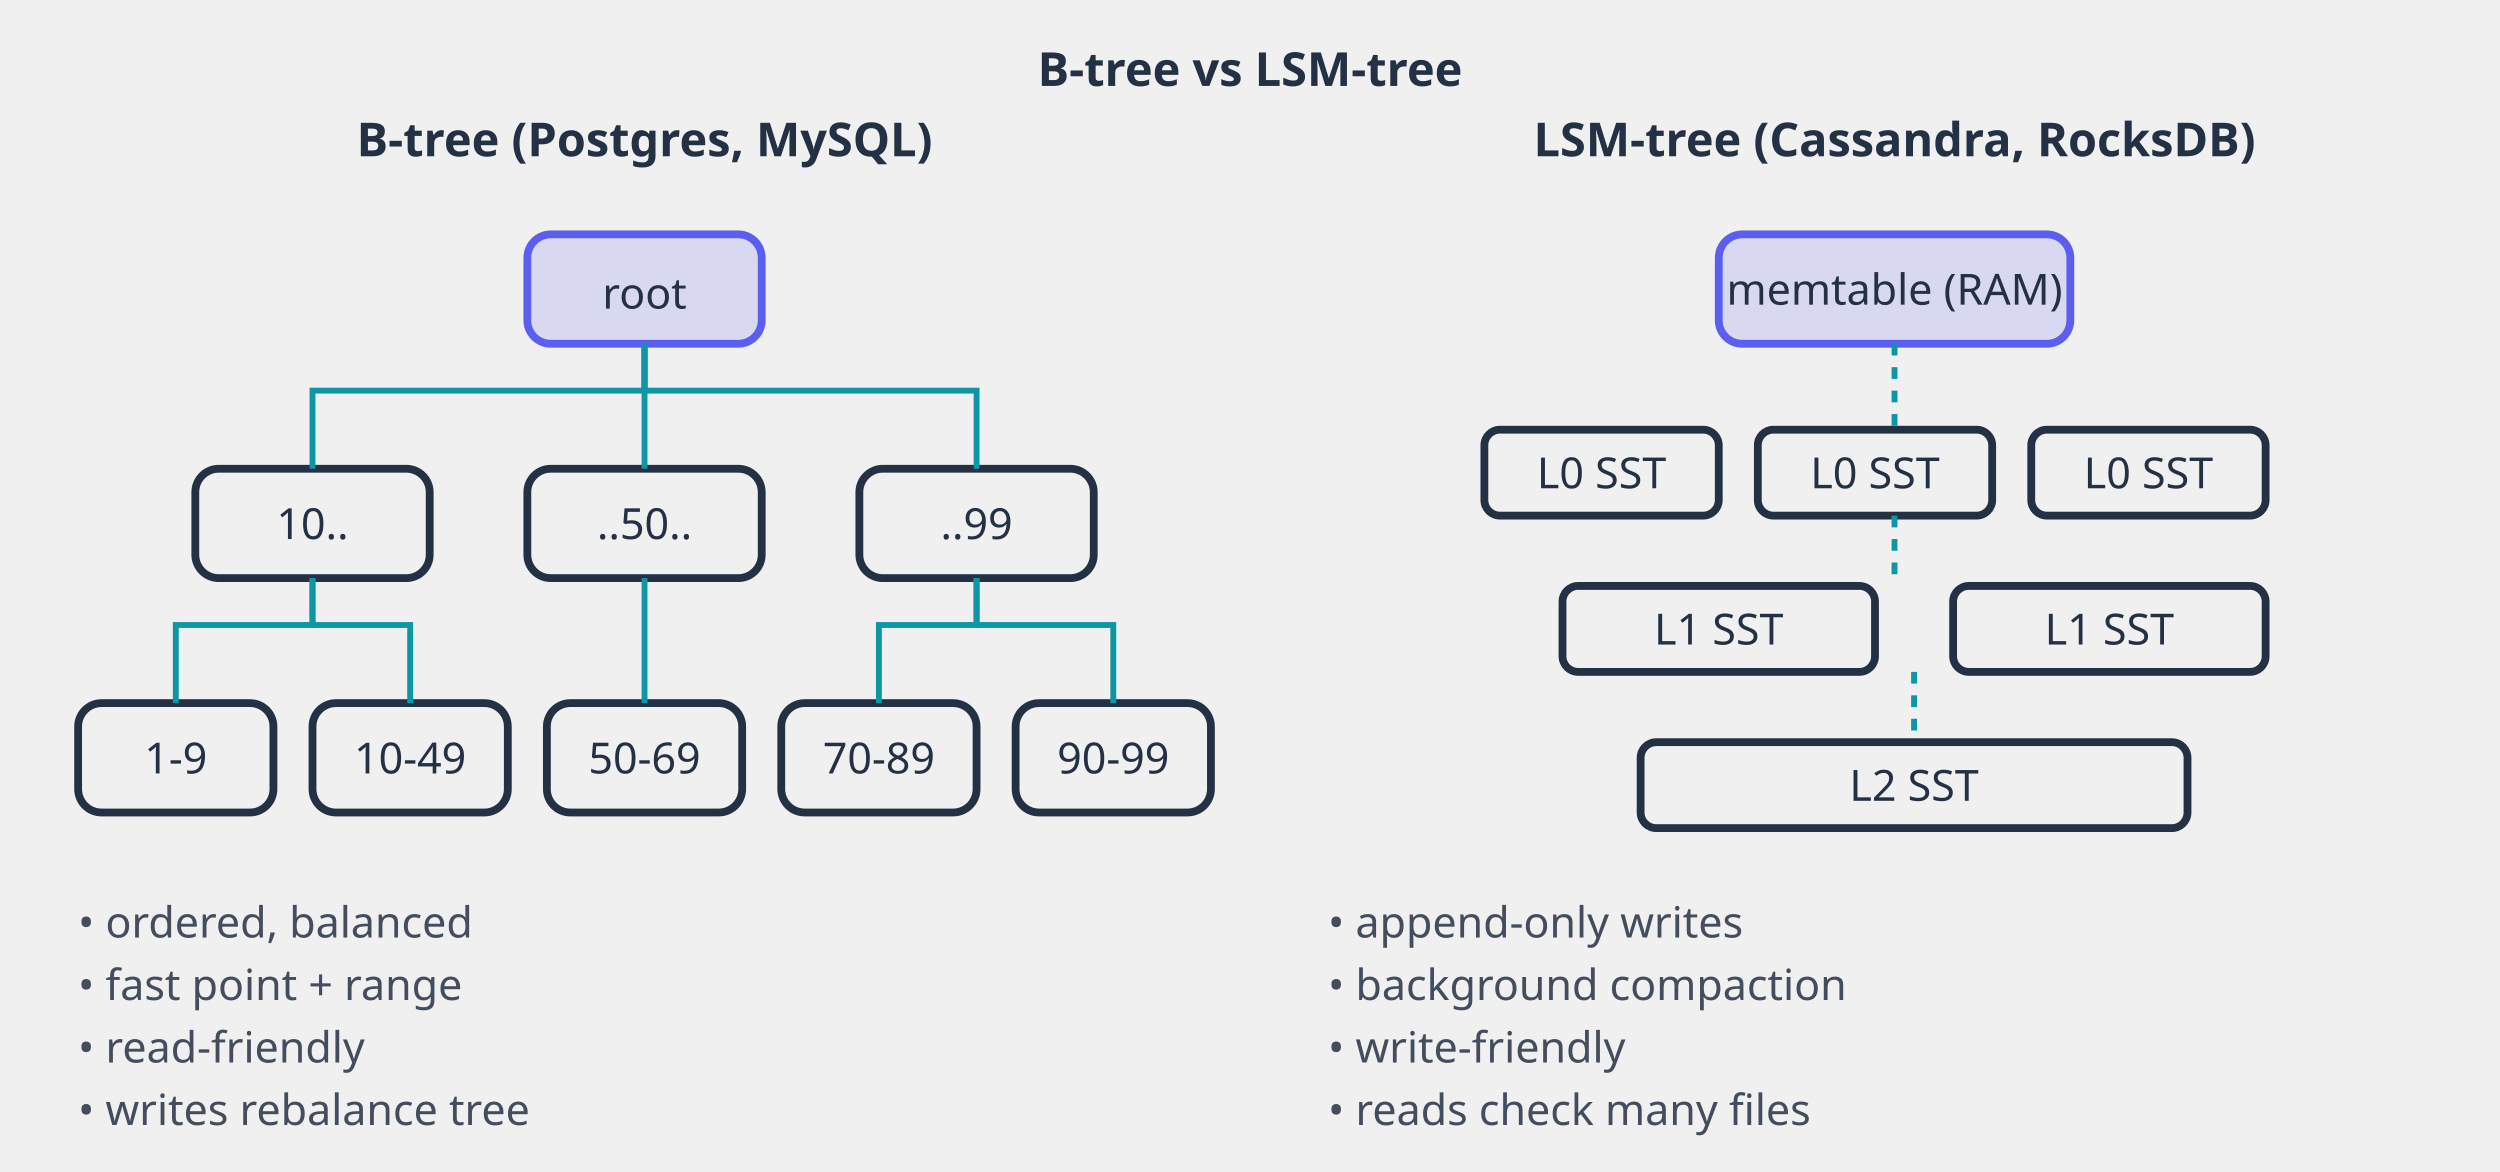
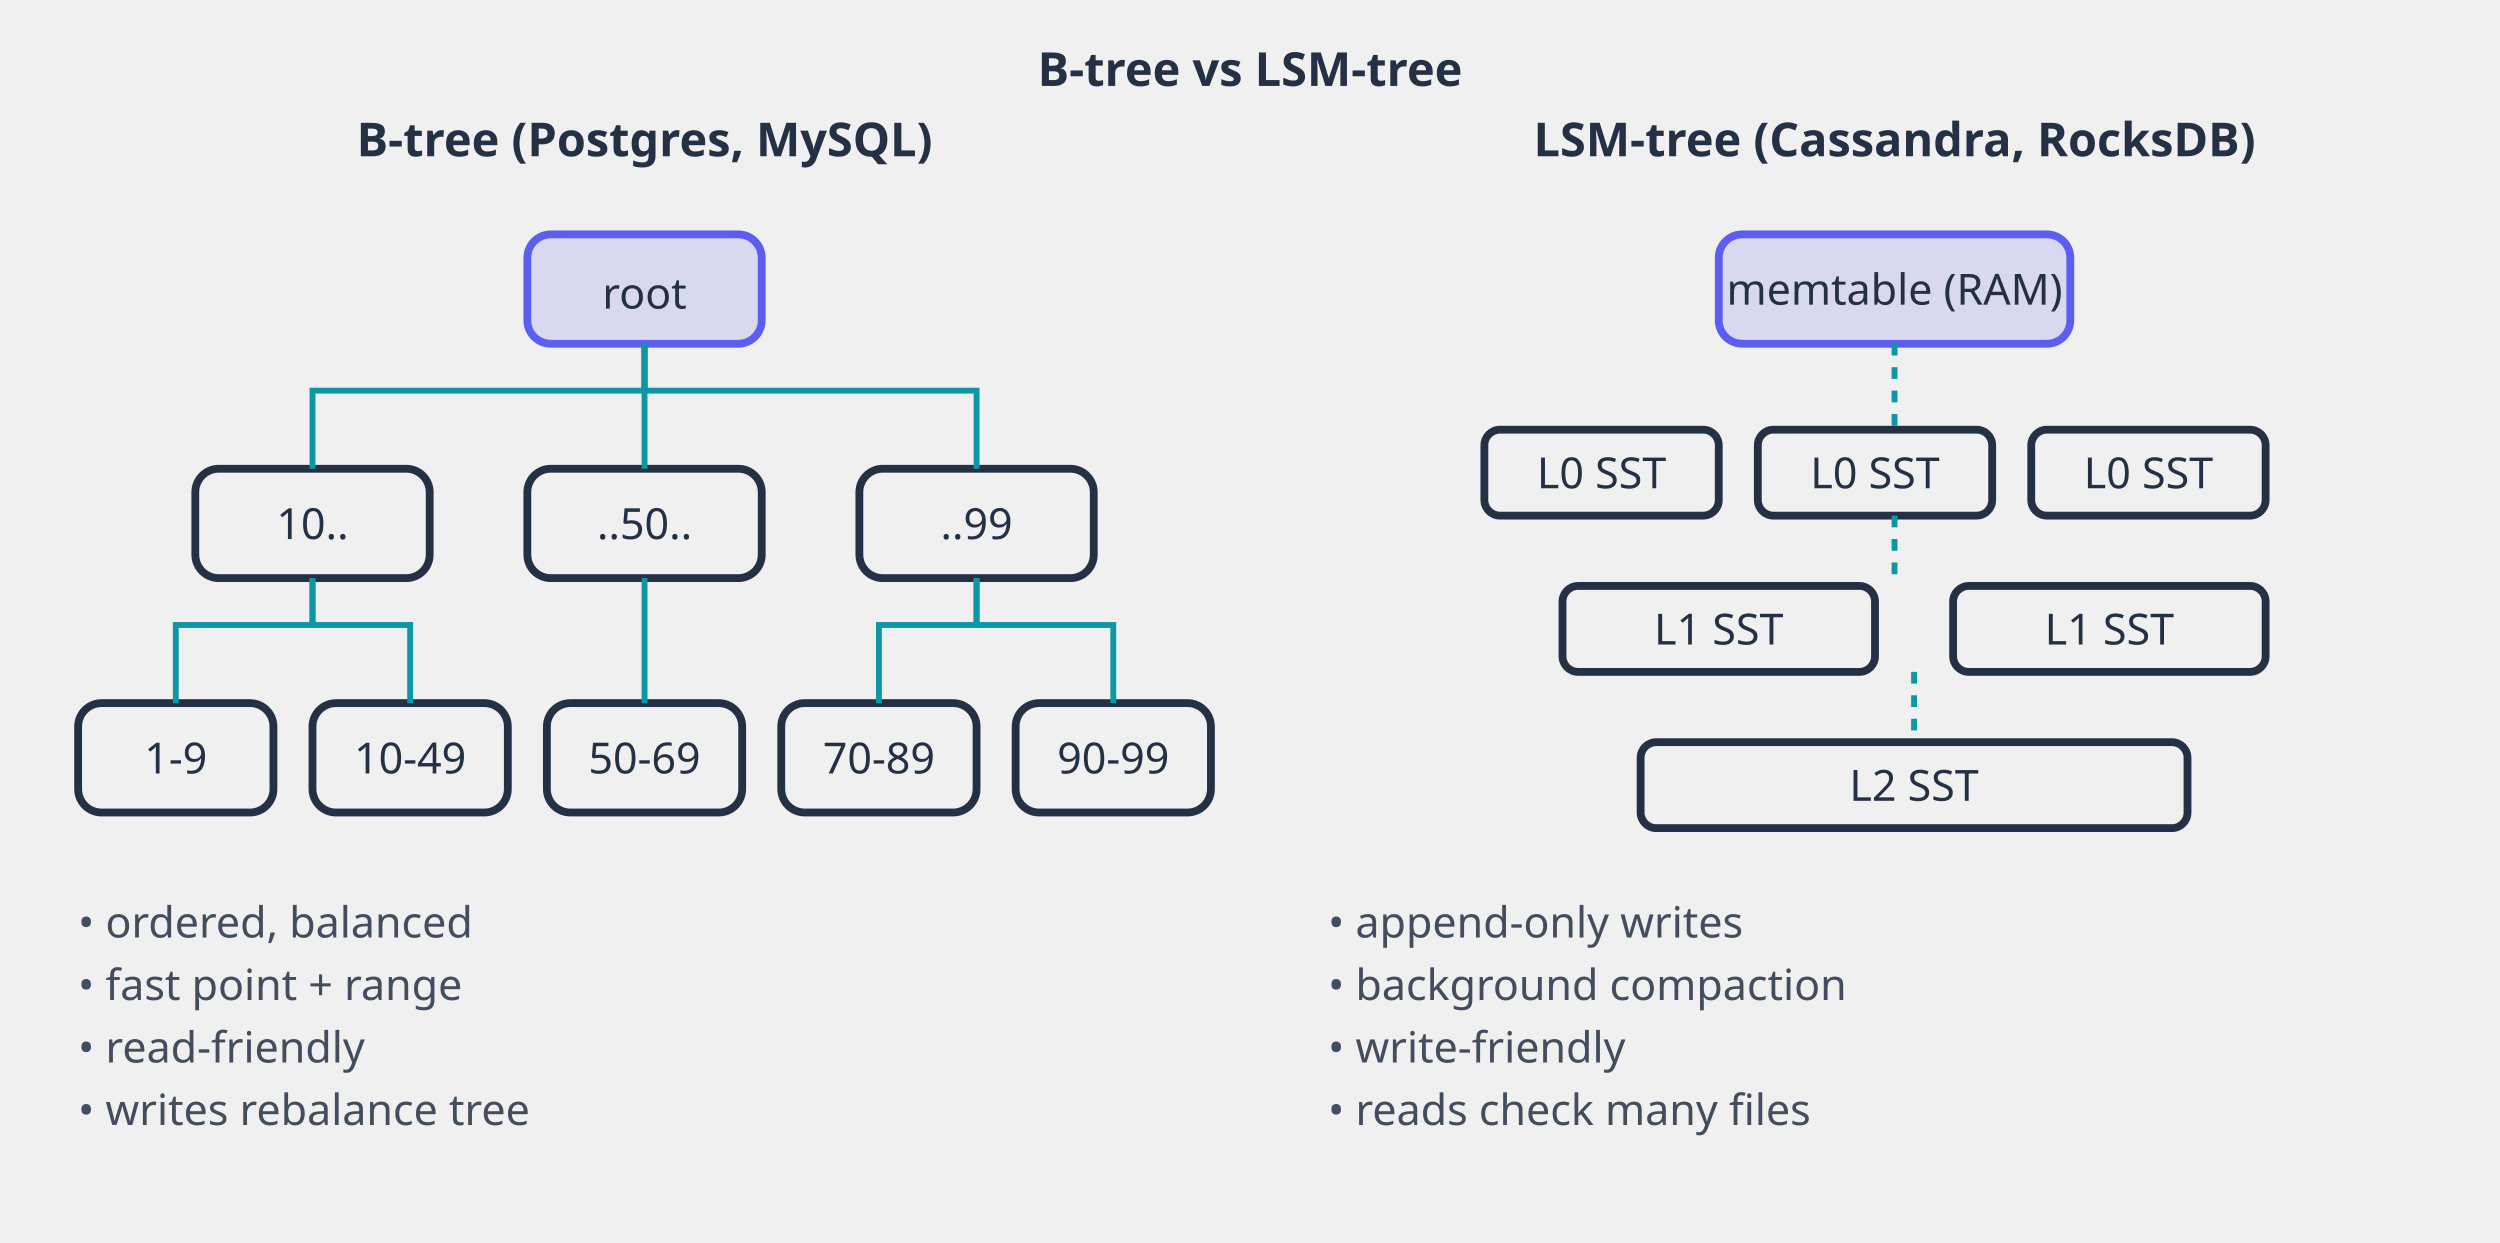
- <svg xmlns="http://www.w3.org/2000/svg" viewBox="0 0 640 300" role="img" aria-label="B-tree vs LSM-tree index structures side by side" style="max-width:100%;height:auto;margin:1.5rem auto;display:block;font:12px/1.3 ui-sans-serif,system-ui,sans-serif;">
+ <svg xmlns="http://www.w3.org/2000/svg" viewBox="0 0 640 318" role="img" aria-label="B-tree vs LSM-tree index structures side by side" style="font:12px/1.3 ui-sans-serif,system-ui,sans-serif;">
  <style>
    svg{color:#243044;}
    .flow{stroke:#0d96a3;}
    .flowfill{fill:#0d96a3;}
    .hl{fill:#5b5ef0;fill-opacity:.16;stroke:#5b5ef0;}
    .hl-solid{fill:#5b5ef0;stroke:#5b5ef0;}
    .on-hl{fill:#ffffff;}
    .step{fill:#64748b;stroke:#64748b;}
  </style>
  <text x="320" y="22" text-anchor="middle" fill="currentColor" font-weight="600">B-tree vs LSM-tree</text>
  <g transform="translate(20,40)">
    <text x="145" y="0" text-anchor="middle" fill="currentColor" font-weight="600">B-tree (Postgres, MySQL)</text>
    <g fill="none" stroke="currentColor" stroke-width="2">
      <rect class="hl" x="115" y="20" width="60" height="28" rx="6" fill="currentColor" fill-opacity="0.1" stroke="currentColor" />
      <rect x="30" y="80" width="60" height="28" rx="6" />
      <rect x="115" y="80" width="60" height="28" rx="6" />
      <rect x="200" y="80" width="60" height="28" rx="6" />
      <rect x="0" y="140" width="50" height="28" rx="6" />
      <rect x="60" y="140" width="50" height="28" rx="6" />
      <rect x="120" y="140" width="50" height="28" rx="6" />
      <rect x="180" y="140" width="50" height="28" rx="6" />
      <rect x="240" y="140" width="50" height="28" rx="6" />
    </g>
    <g fill="currentColor" text-anchor="middle" font-size="11">
      <text x="145" y="39">root</text>
      <text x="60" y="98">10..</text>
      <text x="145" y="98">..50..</text>
      <text x="230" y="98">..99</text>
      <text x="25" y="158">1-9</text>
      <text x="85" y="158">10-49</text>
      <text x="145" y="158">50-69</text>
      <text x="205" y="158">70-89</text>
      <text x="265" y="158">90-99</text>
    </g>
    <g class="flow" stroke="currentColor" stroke-width="1.5" fill="none">
      <path d="M145 48 V60 H60 V80" />
      <path d="M145 48 V60 H145 V80" />
      <path d="M145 48 V60 H230 V80" />
      <path d="M60 108 V120 H25 V140" />
      <path d="M60 108 V120 H85 V140" />
      <path d="M145 108 V120 H145 V140" />
      <path d="M230 108 V120 H205 V140" />
      <path d="M230 108 V120 H265 V140" />
    </g>
    <g font-size="11" fill="currentColor" opacity="0.85">
      <text x="0" y="200">• ordered, balanced</text>
      <text x="0" y="216">• fast point + range</text>
      <text x="0" y="232">• read-friendly</text>
      <text x="0" y="248">• writes rebalance tree</text>
    </g>
  </g>
  <g transform="translate(340,40)">
    <text x="145" y="0" text-anchor="middle" fill="currentColor" font-weight="600">LSM-tree (Cassandra, RocksDB)</text>
    <g fill="none" stroke="currentColor" stroke-width="2">
      <rect class="hl" x="100" y="20" width="90" height="28" rx="6" fill="currentColor" fill-opacity="0.1" stroke="currentColor" />
      <rect x="40" y="70" width="60" height="22" rx="4" />
      <rect x="110" y="70" width="60" height="22" rx="4" />
      <rect x="180" y="70" width="60" height="22" rx="4" />
      <rect x="60" y="110" width="80" height="22" rx="4" />
      <rect x="160" y="110" width="80" height="22" rx="4" />
      <rect x="80" y="150" width="140" height="22" rx="4" />
    </g>
    <g fill="currentColor" text-anchor="middle" font-size="11">
      <text x="145" y="38">memtable (RAM)</text>
      <text x="70" y="85">L0 SST</text>
      <text x="140" y="85">L0 SST</text>
      <text x="210" y="85">L0 SST</text>
      <text x="100" y="125">L1 SST</text>
      <text x="200" y="125">L1 SST</text>
      <text x="150" y="165">L2 SST</text>
    </g>
    <g class="flow" stroke="currentColor" stroke-width="1.5" fill="none">
      <path d="M145 48 V70" stroke-dasharray="3 3" />
      <path d="M145 92 V110" stroke-dasharray="3 3" />
      <path d="M150 132 V150" stroke-dasharray="3 3" />
    </g>
    <g font-size="11" fill="currentColor" opacity="0.85">
      <text x="0" y="200">• append-only writes</text>
      <text x="0" y="216">• background compaction</text>
      <text x="0" y="232">• write-friendly</text>
      <text x="0" y="248">• reads check many files</text>
    </g>
  </g>
</svg>
